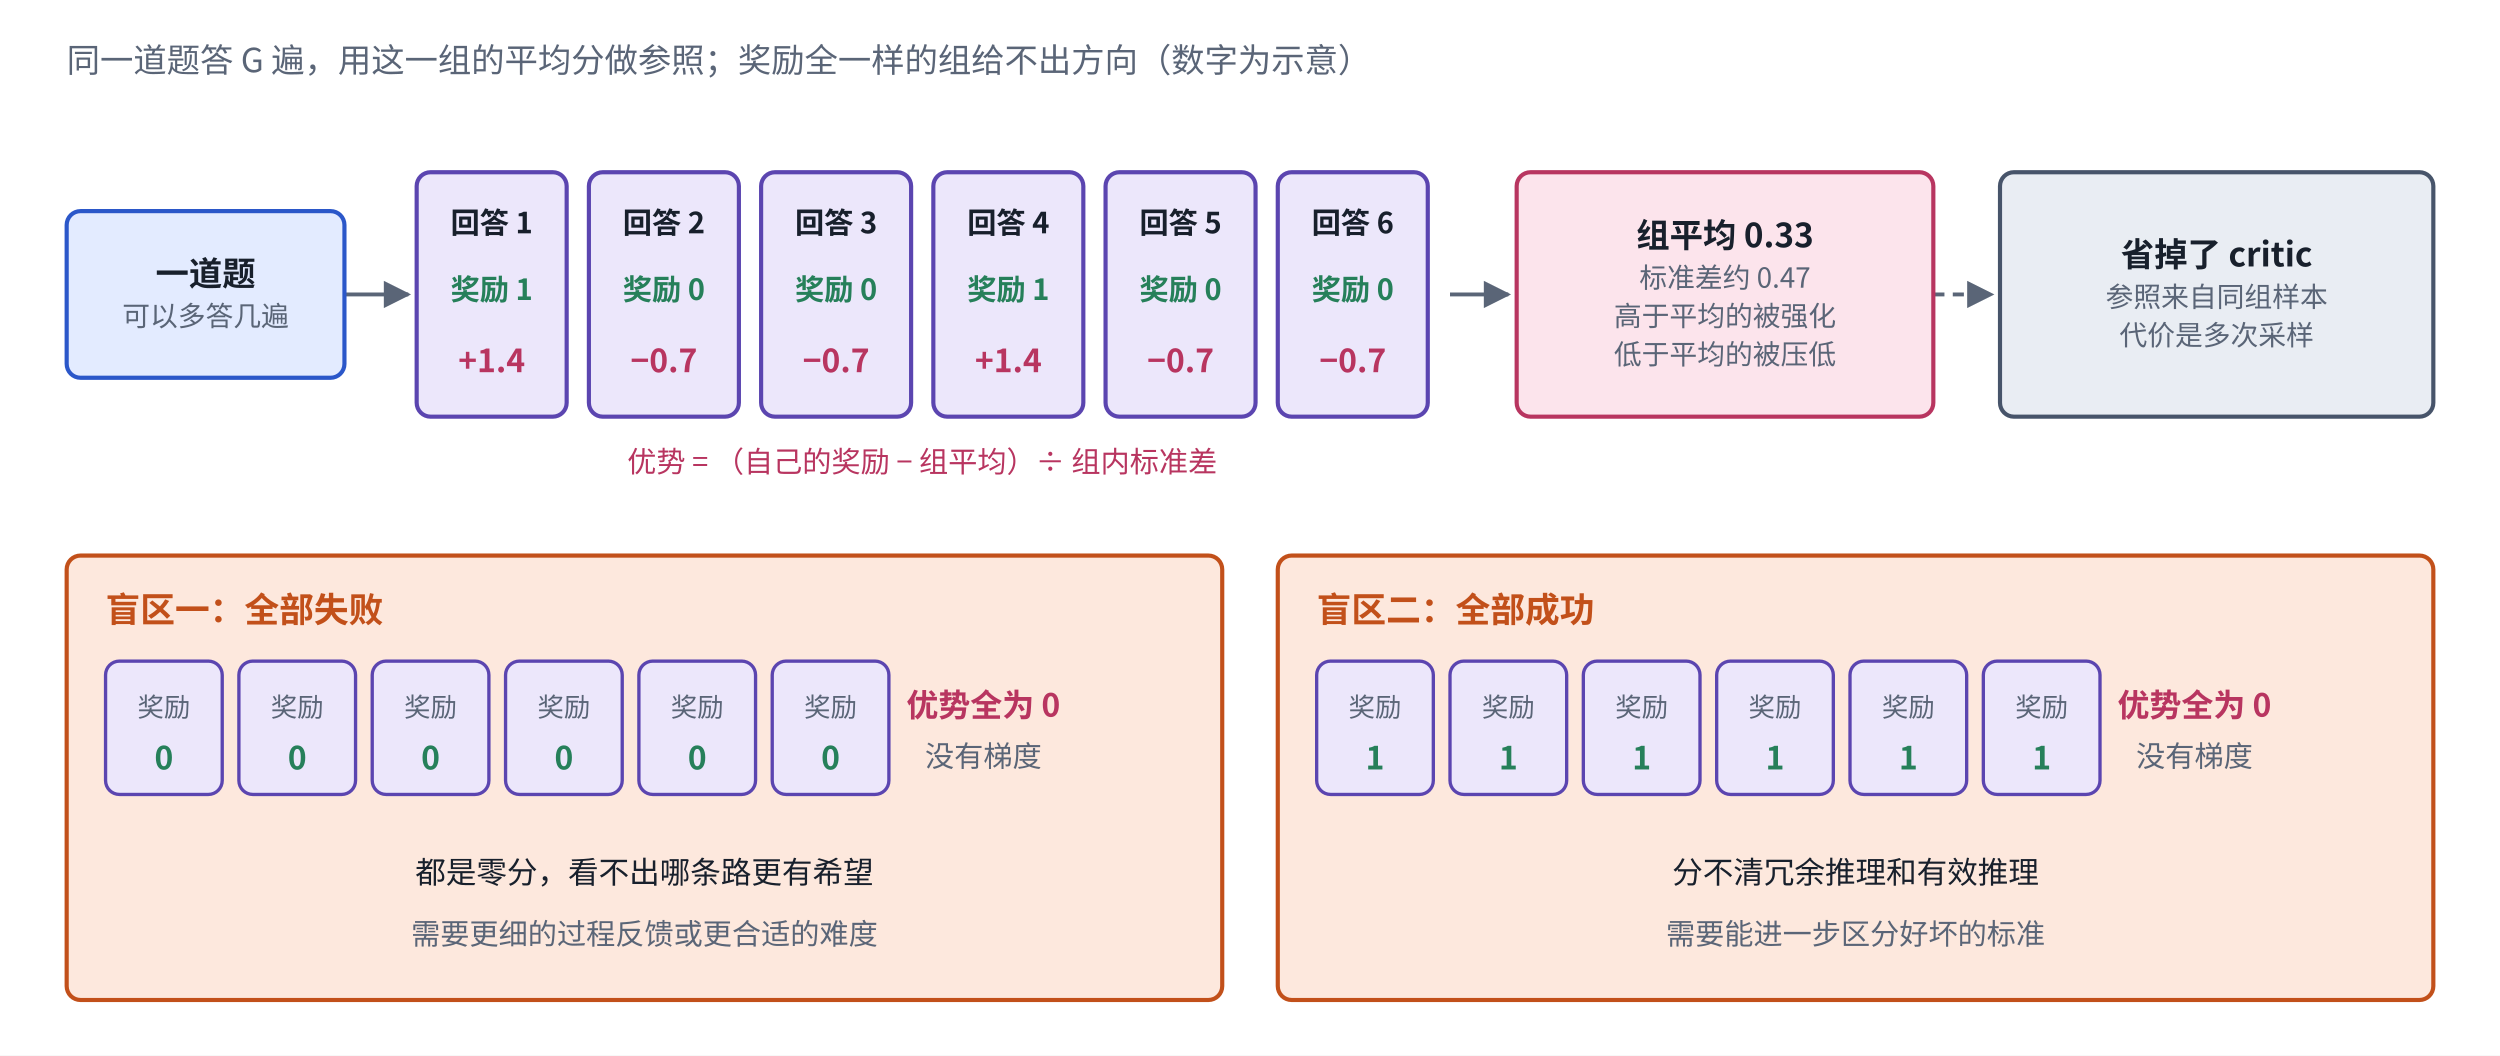
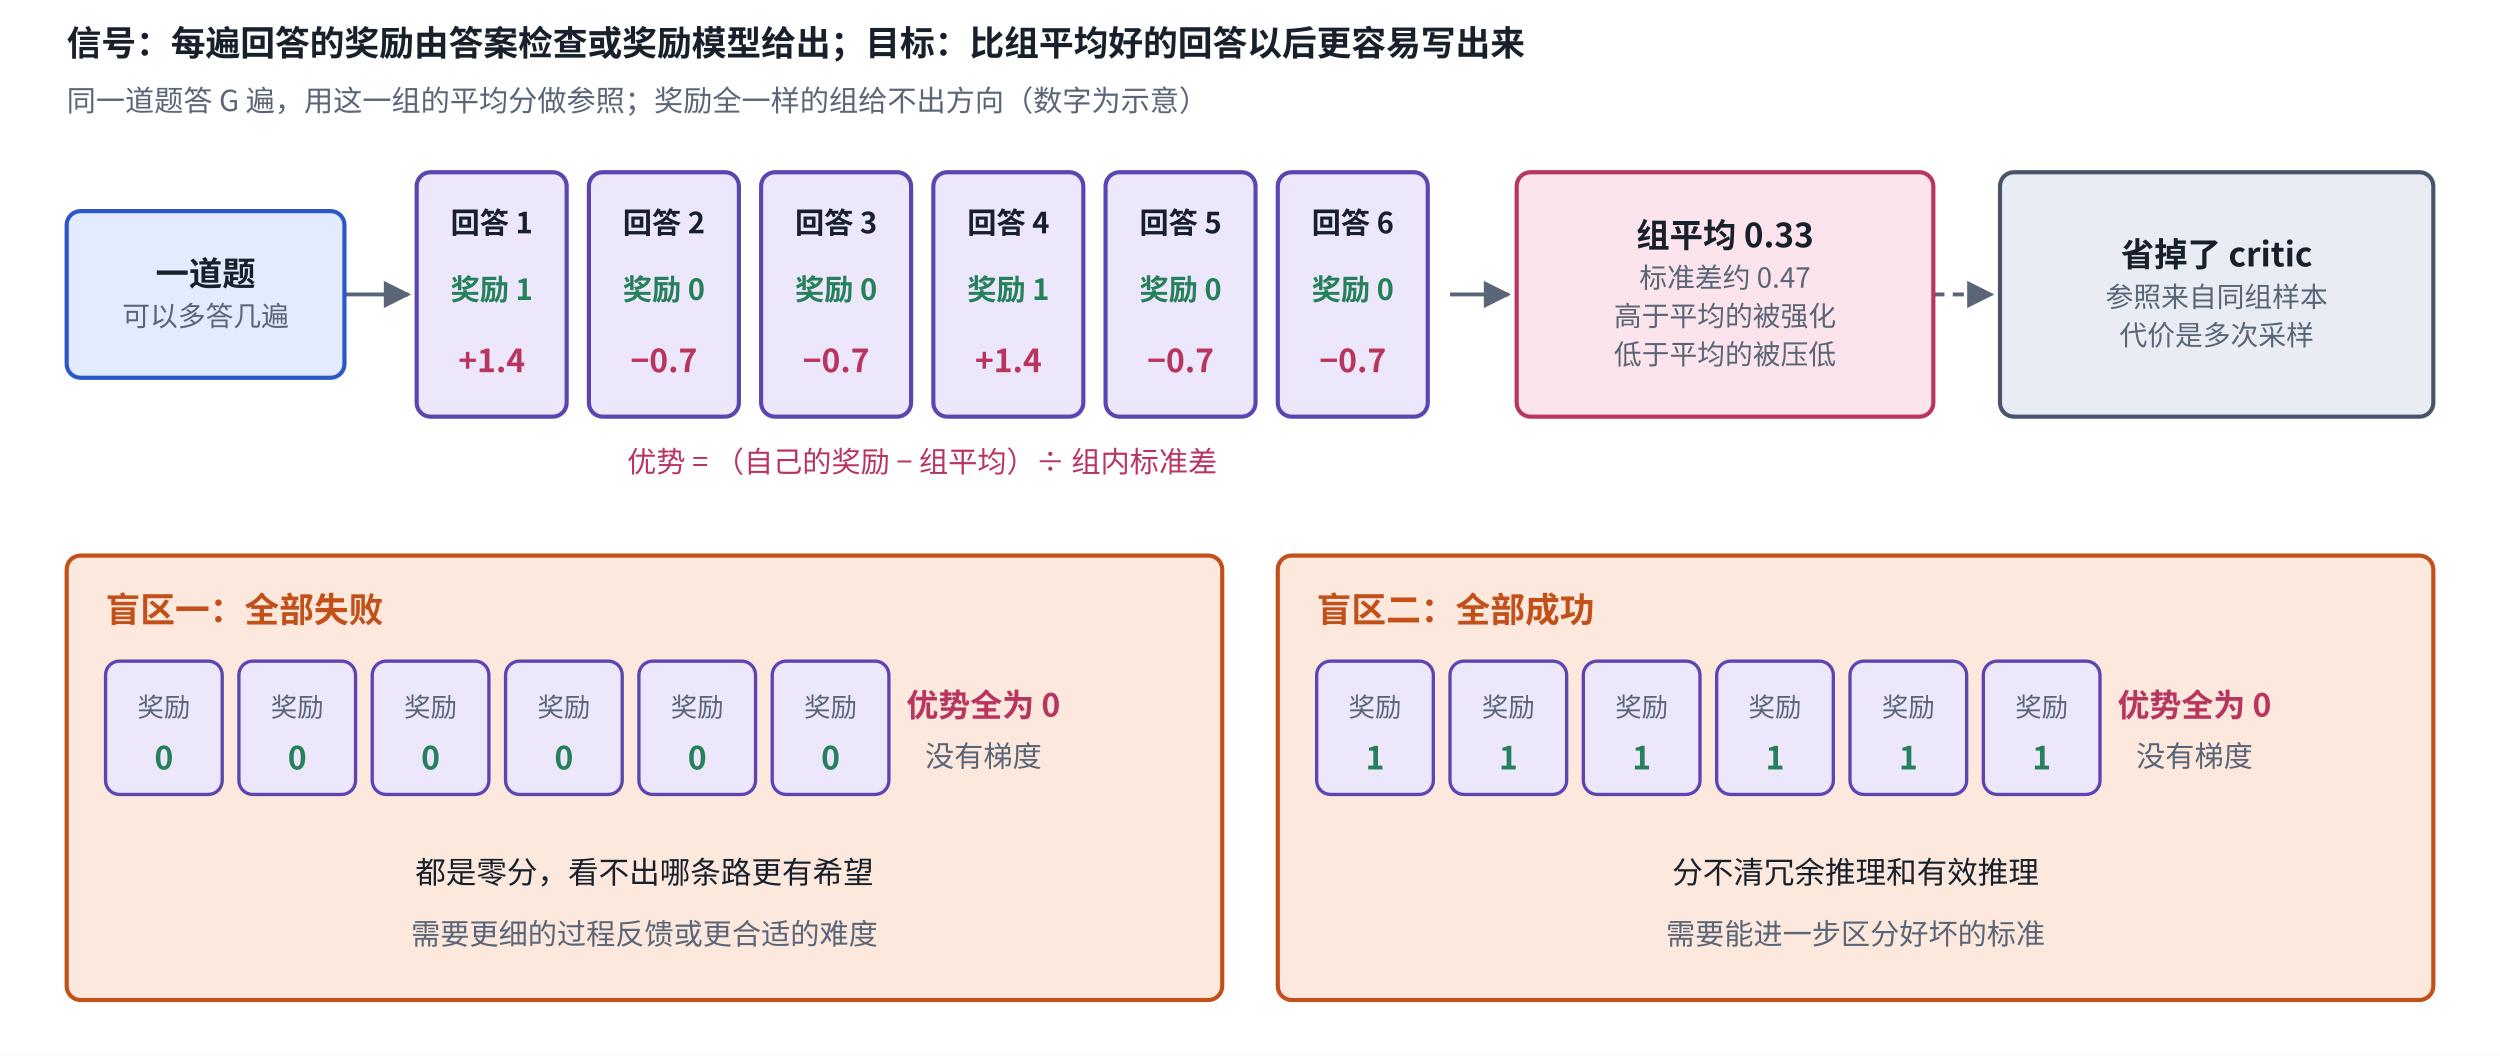
<svg xmlns="http://www.w3.org/2000/svg" viewBox="0 0 900 380" width="900" height="380" role="img" aria-label="GRPO 的一步与它的两个盲区">
  <defs>
    <marker id="ah-s2grpo" viewBox="0 0 10 10" refX="9" refY="5" markerWidth="7" markerHeight="7" orient="auto-start-reverse">
      <path d="M0,0 L10,5 L0,10 z" fill="#5A6577" />
    </marker>
  </defs>
  <rect x="0" y="0" width="900" height="380" fill="#ffffff" />
  <path d="M124,106 L147,106" fill="none" stroke="#5A6577" stroke-width="1.4" marker-end="url(#ah-s2grpo)" />
  <path d="M522,106 L543,106" fill="none" stroke="#5A6577" stroke-width="1.4" marker-end="url(#ah-s2grpo)" />
  <path d="M696,106 L717,106" fill="none" stroke="#5A6577" stroke-width="1.4" stroke-dasharray="4 3" marker-end="url(#ah-s2grpo)" />
  <rect x="24" y="200" width="416" height="160" rx="5" fill="#FDE8DD" stroke="#C2501A" stroke-width="1.5" />
  <rect x="460" y="200" width="416" height="160" rx="5" fill="#FDE8DD" stroke="#C2501A" stroke-width="1.5" />
  <rect x="24" y="76" width="100" height="60" rx="5" fill="#E3EBFF" stroke="#2B57C9" stroke-width="1.5" />
  <rect x="150" y="62" width="54" height="88" rx="5" fill="#ECE7FB" stroke="#5B45B0" stroke-width="1.5" />
  <rect x="212" y="62" width="54" height="88" rx="5" fill="#ECE7FB" stroke="#5B45B0" stroke-width="1.5" />
  <rect x="274" y="62" width="54" height="88" rx="5" fill="#ECE7FB" stroke="#5B45B0" stroke-width="1.5" />
  <rect x="336" y="62" width="54" height="88" rx="5" fill="#ECE7FB" stroke="#5B45B0" stroke-width="1.5" />
  <rect x="398" y="62" width="54" height="88" rx="5" fill="#ECE7FB" stroke="#5B45B0" stroke-width="1.5" />
  <rect x="460" y="62" width="54" height="88" rx="5" fill="#ECE7FB" stroke="#5B45B0" stroke-width="1.5" />
  <rect x="546" y="62" width="150" height="88" rx="5" fill="#FCE4EC" stroke="#B83560" stroke-width="1.5" />
  <rect x="720" y="62" width="156" height="88" rx="5" fill="#E9EDF3" stroke="#47546A" stroke-width="1.5" />
  <rect x="38" y="238" width="42" height="48" rx="5" fill="#ECE7FB" stroke="#5B45B0" stroke-width="1.2" />
  <rect x="86" y="238" width="42" height="48" rx="5" fill="#ECE7FB" stroke="#5B45B0" stroke-width="1.2" />
  <rect x="134" y="238" width="42" height="48" rx="5" fill="#ECE7FB" stroke="#5B45B0" stroke-width="1.2" />
  <rect x="182" y="238" width="42" height="48" rx="5" fill="#ECE7FB" stroke="#5B45B0" stroke-width="1.2" />
  <rect x="230" y="238" width="42" height="48" rx="5" fill="#ECE7FB" stroke="#5B45B0" stroke-width="1.2" />
  <rect x="278" y="238" width="42" height="48" rx="5" fill="#ECE7FB" stroke="#5B45B0" stroke-width="1.2" />
  <rect x="474" y="238" width="42" height="48" rx="5" fill="#ECE7FB" stroke="#5B45B0" stroke-width="1.2" />
  <rect x="522" y="238" width="42" height="48" rx="5" fill="#ECE7FB" stroke="#5B45B0" stroke-width="1.2" />
  <rect x="570" y="238" width="42" height="48" rx="5" fill="#ECE7FB" stroke="#5B45B0" stroke-width="1.2" />
  <rect x="618" y="238" width="42" height="48" rx="5" fill="#ECE7FB" stroke="#5B45B0" stroke-width="1.2" />
  <rect x="666" y="238" width="42" height="48" rx="5" fill="#ECE7FB" stroke="#5B45B0" stroke-width="1.2" />
  <rect x="714" y="238" width="42" height="48" rx="5" fill="#ECE7FB" stroke="#5B45B0" stroke-width="1.2" />
-   <text x="24" y="26" text-anchor="start" font-size="12" font-weight="500" fill="#5A6577" font-family="PingFang SC, Noto Sans CJK SC, Microsoft YaHei, sans-serif">同一道题答 G 遍，用这一组的平均分做参照；奖励全一样的组给不出方向（数字为示意）</text>
+   <text x="24" y="20" text-anchor="start" font-size="12.5" font-weight="700" fill="#18202C" font-family="PingFang SC, Noto Sans CJK SC, Microsoft YaHei, sans-serif">信号：每遍回答的奖励由答案检查或奖励模型给出；目标：比组平均好的回答以后更容易写出来</text>
+   <text x="24" y="40" text-anchor="start" font-size="10.5" font-weight="500" fill="#5A6577" font-family="PingFang SC, Noto Sans CJK SC, Microsoft YaHei, sans-serif">同一道题答 G 遍，用这一组的平均分做参照；奖励全一样的组给不出方向（数字为示意）</text>
  <text x="74" y="102.82" text-anchor="middle" font-size="12" font-weight="600" fill="#18202C" font-family="PingFang SC, Noto Sans CJK SC, Microsoft YaHei, sans-serif">一道题</text>
  <text x="74" y="117.38" text-anchor="middle" font-size="10" font-weight="400" fill="#5A6577" font-family="PingFang SC, Noto Sans CJK SC, Microsoft YaHei, sans-serif">可以多答几遍</text>
  <text x="177" y="84" text-anchor="middle" font-size="10.5" font-weight="600" fill="#18202C" font-family="PingFang SC, Noto Sans CJK SC, Microsoft YaHei, sans-serif">回答 1</text>
  <text x="177" y="108" text-anchor="middle" font-size="10.5" font-weight="600" fill="#26805A" font-family="PingFang SC, Noto Sans CJK SC, Microsoft YaHei, sans-serif">奖励 1</text>
  <text x="177" y="134" text-anchor="middle" font-size="11.5" font-weight="700" fill="#B83560" font-family="PingFang SC, Noto Sans CJK SC, Microsoft YaHei, sans-serif">+1.4</text>
  <text x="239" y="84" text-anchor="middle" font-size="10.5" font-weight="600" fill="#18202C" font-family="PingFang SC, Noto Sans CJK SC, Microsoft YaHei, sans-serif">回答 2</text>
  <text x="239" y="108" text-anchor="middle" font-size="10.5" font-weight="600" fill="#26805A" font-family="PingFang SC, Noto Sans CJK SC, Microsoft YaHei, sans-serif">奖励 0</text>
  <text x="239" y="134" text-anchor="middle" font-size="11.5" font-weight="700" fill="#B83560" font-family="PingFang SC, Noto Sans CJK SC, Microsoft YaHei, sans-serif">−0.7</text>
  <text x="301" y="84" text-anchor="middle" font-size="10.5" font-weight="600" fill="#18202C" font-family="PingFang SC, Noto Sans CJK SC, Microsoft YaHei, sans-serif">回答 3</text>
  <text x="301" y="108" text-anchor="middle" font-size="10.5" font-weight="600" fill="#26805A" font-family="PingFang SC, Noto Sans CJK SC, Microsoft YaHei, sans-serif">奖励 0</text>
  <text x="301" y="134" text-anchor="middle" font-size="11.5" font-weight="700" fill="#B83560" font-family="PingFang SC, Noto Sans CJK SC, Microsoft YaHei, sans-serif">−0.7</text>
  <text x="363" y="84" text-anchor="middle" font-size="10.5" font-weight="600" fill="#18202C" font-family="PingFang SC, Noto Sans CJK SC, Microsoft YaHei, sans-serif">回答 4</text>
  <text x="363" y="108" text-anchor="middle" font-size="10.5" font-weight="600" fill="#26805A" font-family="PingFang SC, Noto Sans CJK SC, Microsoft YaHei, sans-serif">奖励 1</text>
  <text x="363" y="134" text-anchor="middle" font-size="11.5" font-weight="700" fill="#B83560" font-family="PingFang SC, Noto Sans CJK SC, Microsoft YaHei, sans-serif">+1.4</text>
  <text x="425" y="84" text-anchor="middle" font-size="10.5" font-weight="600" fill="#18202C" font-family="PingFang SC, Noto Sans CJK SC, Microsoft YaHei, sans-serif">回答 5</text>
  <text x="425" y="108" text-anchor="middle" font-size="10.5" font-weight="600" fill="#26805A" font-family="PingFang SC, Noto Sans CJK SC, Microsoft YaHei, sans-serif">奖励 0</text>
  <text x="425" y="134" text-anchor="middle" font-size="11.5" font-weight="700" fill="#B83560" font-family="PingFang SC, Noto Sans CJK SC, Microsoft YaHei, sans-serif">−0.7</text>
  <text x="487" y="84" text-anchor="middle" font-size="10.5" font-weight="600" fill="#18202C" font-family="PingFang SC, Noto Sans CJK SC, Microsoft YaHei, sans-serif">回答 6</text>
  <text x="487" y="108" text-anchor="middle" font-size="10.5" font-weight="600" fill="#26805A" font-family="PingFang SC, Noto Sans CJK SC, Microsoft YaHei, sans-serif">奖励 0</text>
  <text x="487" y="134" text-anchor="middle" font-size="11.5" font-weight="700" fill="#B83560" font-family="PingFang SC, Noto Sans CJK SC, Microsoft YaHei, sans-serif">−0.7</text>
  <text x="332" y="170" text-anchor="middle" font-size="10.5" font-weight="500" fill="#B83560" font-family="PingFang SC, Noto Sans CJK SC, Microsoft YaHei, sans-serif">优势 = （自己的奖励 − 组平均）÷ 组内标准差</text>
  <text x="621" y="89.02" text-anchor="middle" font-size="12" font-weight="600" fill="#18202C" font-family="PingFang SC, Noto Sans CJK SC, Microsoft YaHei, sans-serif">组平均 0.33</text>
  <text x="621" y="103.58" text-anchor="middle" font-size="10" font-weight="400" fill="#5A6577" font-family="PingFang SC, Noto Sans CJK SC, Microsoft YaHei, sans-serif">标准差约 0.47</text>
  <text x="621" y="117.38" text-anchor="middle" font-size="10" font-weight="400" fill="#5A6577" font-family="PingFang SC, Noto Sans CJK SC, Microsoft YaHei, sans-serif">高于平均的被强化</text>
  <text x="621" y="131.18" text-anchor="middle" font-size="10" font-weight="400" fill="#5A6577" font-family="PingFang SC, Noto Sans CJK SC, Microsoft YaHei, sans-serif">低于平均的被压低</text>
  <text x="798" y="95.92" text-anchor="middle" font-size="12" font-weight="600" fill="#18202C" font-family="PingFang SC, Noto Sans CJK SC, Microsoft YaHei, sans-serif">省掉了 critic</text>
  <text x="798" y="110.48" text-anchor="middle" font-size="10" font-weight="400" fill="#5A6577" font-family="PingFang SC, Noto Sans CJK SC, Microsoft YaHei, sans-serif">参照来自同组样本</text>
  <text x="798" y="124.28" text-anchor="middle" font-size="10" font-weight="400" fill="#5A6577" font-family="PingFang SC, Noto Sans CJK SC, Microsoft YaHei, sans-serif">代价是多次采样</text>
  <text x="38" y="224" text-anchor="start" font-size="12.5" font-weight="700" fill="#C2501A" font-family="PingFang SC, Noto Sans CJK SC, Microsoft YaHei, sans-serif">盲区一：全部失败</text>
  <text x="59" y="258" text-anchor="middle" font-size="9.5" font-weight="400" fill="#5A6577" font-family="PingFang SC, Noto Sans CJK SC, Microsoft YaHei, sans-serif">奖励</text>
  <text x="59" y="277" text-anchor="middle" font-size="11.5" font-weight="700" fill="#26805A" font-family="PingFang SC, Noto Sans CJK SC, Microsoft YaHei, sans-serif">0</text>
  <text x="107" y="258" text-anchor="middle" font-size="9.5" font-weight="400" fill="#5A6577" font-family="PingFang SC, Noto Sans CJK SC, Microsoft YaHei, sans-serif">奖励</text>
  <text x="107" y="277" text-anchor="middle" font-size="11.5" font-weight="700" fill="#26805A" font-family="PingFang SC, Noto Sans CJK SC, Microsoft YaHei, sans-serif">0</text>
  <text x="155" y="258" text-anchor="middle" font-size="9.5" font-weight="400" fill="#5A6577" font-family="PingFang SC, Noto Sans CJK SC, Microsoft YaHei, sans-serif">奖励</text>
  <text x="155" y="277" text-anchor="middle" font-size="11.5" font-weight="700" fill="#26805A" font-family="PingFang SC, Noto Sans CJK SC, Microsoft YaHei, sans-serif">0</text>
  <text x="203" y="258" text-anchor="middle" font-size="9.5" font-weight="400" fill="#5A6577" font-family="PingFang SC, Noto Sans CJK SC, Microsoft YaHei, sans-serif">奖励</text>
  <text x="203" y="277" text-anchor="middle" font-size="11.5" font-weight="700" fill="#26805A" font-family="PingFang SC, Noto Sans CJK SC, Microsoft YaHei, sans-serif">0</text>
  <text x="251" y="258" text-anchor="middle" font-size="9.5" font-weight="400" fill="#5A6577" font-family="PingFang SC, Noto Sans CJK SC, Microsoft YaHei, sans-serif">奖励</text>
  <text x="251" y="277" text-anchor="middle" font-size="11.5" font-weight="700" fill="#26805A" font-family="PingFang SC, Noto Sans CJK SC, Microsoft YaHei, sans-serif">0</text>
  <text x="299" y="258" text-anchor="middle" font-size="9.5" font-weight="400" fill="#5A6577" font-family="PingFang SC, Noto Sans CJK SC, Microsoft YaHei, sans-serif">奖励</text>
  <text x="299" y="277" text-anchor="middle" font-size="11.5" font-weight="700" fill="#26805A" font-family="PingFang SC, Noto Sans CJK SC, Microsoft YaHei, sans-serif">0</text>
  <text x="354" y="258" text-anchor="middle" font-size="11.5" font-weight="700" fill="#B83560" font-family="PingFang SC, Noto Sans CJK SC, Microsoft YaHei, sans-serif">优势全为 0</text>
  <text x="354" y="276" text-anchor="middle" font-size="10.5" font-weight="400" fill="#5A6577" font-family="PingFang SC, Noto Sans CJK SC, Microsoft YaHei, sans-serif">没有梯度</text>
  <text x="232" y="318" text-anchor="middle" font-size="11" font-weight="500" fill="#18202C" font-family="PingFang SC, Noto Sans CJK SC, Microsoft YaHei, sans-serif">都是零分，看不出哪条路更有希望</text>
  <text x="232" y="340" text-anchor="middle" font-size="10.5" font-weight="400" fill="#5A6577" font-family="PingFang SC, Noto Sans CJK SC, Microsoft YaHei, sans-serif">需要更细的过程反馈或更合适的难度</text>
  <text x="474" y="224" text-anchor="start" font-size="12.5" font-weight="700" fill="#C2501A" font-family="PingFang SC, Noto Sans CJK SC, Microsoft YaHei, sans-serif">盲区二：全部成功</text>
  <text x="495" y="258" text-anchor="middle" font-size="9.5" font-weight="400" fill="#5A6577" font-family="PingFang SC, Noto Sans CJK SC, Microsoft YaHei, sans-serif">奖励</text>
  <text x="495" y="277" text-anchor="middle" font-size="11.5" font-weight="700" fill="#26805A" font-family="PingFang SC, Noto Sans CJK SC, Microsoft YaHei, sans-serif">1</text>
  <text x="543" y="258" text-anchor="middle" font-size="9.5" font-weight="400" fill="#5A6577" font-family="PingFang SC, Noto Sans CJK SC, Microsoft YaHei, sans-serif">奖励</text>
  <text x="543" y="277" text-anchor="middle" font-size="11.5" font-weight="700" fill="#26805A" font-family="PingFang SC, Noto Sans CJK SC, Microsoft YaHei, sans-serif">1</text>
  <text x="591" y="258" text-anchor="middle" font-size="9.5" font-weight="400" fill="#5A6577" font-family="PingFang SC, Noto Sans CJK SC, Microsoft YaHei, sans-serif">奖励</text>
  <text x="591" y="277" text-anchor="middle" font-size="11.5" font-weight="700" fill="#26805A" font-family="PingFang SC, Noto Sans CJK SC, Microsoft YaHei, sans-serif">1</text>
  <text x="639" y="258" text-anchor="middle" font-size="9.5" font-weight="400" fill="#5A6577" font-family="PingFang SC, Noto Sans CJK SC, Microsoft YaHei, sans-serif">奖励</text>
  <text x="639" y="277" text-anchor="middle" font-size="11.5" font-weight="700" fill="#26805A" font-family="PingFang SC, Noto Sans CJK SC, Microsoft YaHei, sans-serif">1</text>
  <text x="687" y="258" text-anchor="middle" font-size="9.5" font-weight="400" fill="#5A6577" font-family="PingFang SC, Noto Sans CJK SC, Microsoft YaHei, sans-serif">奖励</text>
  <text x="687" y="277" text-anchor="middle" font-size="11.5" font-weight="700" fill="#26805A" font-family="PingFang SC, Noto Sans CJK SC, Microsoft YaHei, sans-serif">1</text>
  <text x="735" y="258" text-anchor="middle" font-size="9.5" font-weight="400" fill="#5A6577" font-family="PingFang SC, Noto Sans CJK SC, Microsoft YaHei, sans-serif">奖励</text>
  <text x="735" y="277" text-anchor="middle" font-size="11.5" font-weight="700" fill="#26805A" font-family="PingFang SC, Noto Sans CJK SC, Microsoft YaHei, sans-serif">1</text>
  <text x="790" y="258" text-anchor="middle" font-size="11.5" font-weight="700" fill="#B83560" font-family="PingFang SC, Noto Sans CJK SC, Microsoft YaHei, sans-serif">优势全为 0</text>
  <text x="790" y="276" text-anchor="middle" font-size="10.5" font-weight="400" fill="#5A6577" font-family="PingFang SC, Noto Sans CJK SC, Microsoft YaHei, sans-serif">没有梯度</text>
  <text x="668" y="318" text-anchor="middle" font-size="11" font-weight="500" fill="#18202C" font-family="PingFang SC, Noto Sans CJK SC, Microsoft YaHei, sans-serif">分不清冗余推理和有效推理</text>
  <text x="668" y="340" text-anchor="middle" font-size="10.5" font-weight="400" fill="#5A6577" font-family="PingFang SC, Noto Sans CJK SC, Microsoft YaHei, sans-serif">需要能进一步区分好坏的标准</text>
</svg>
